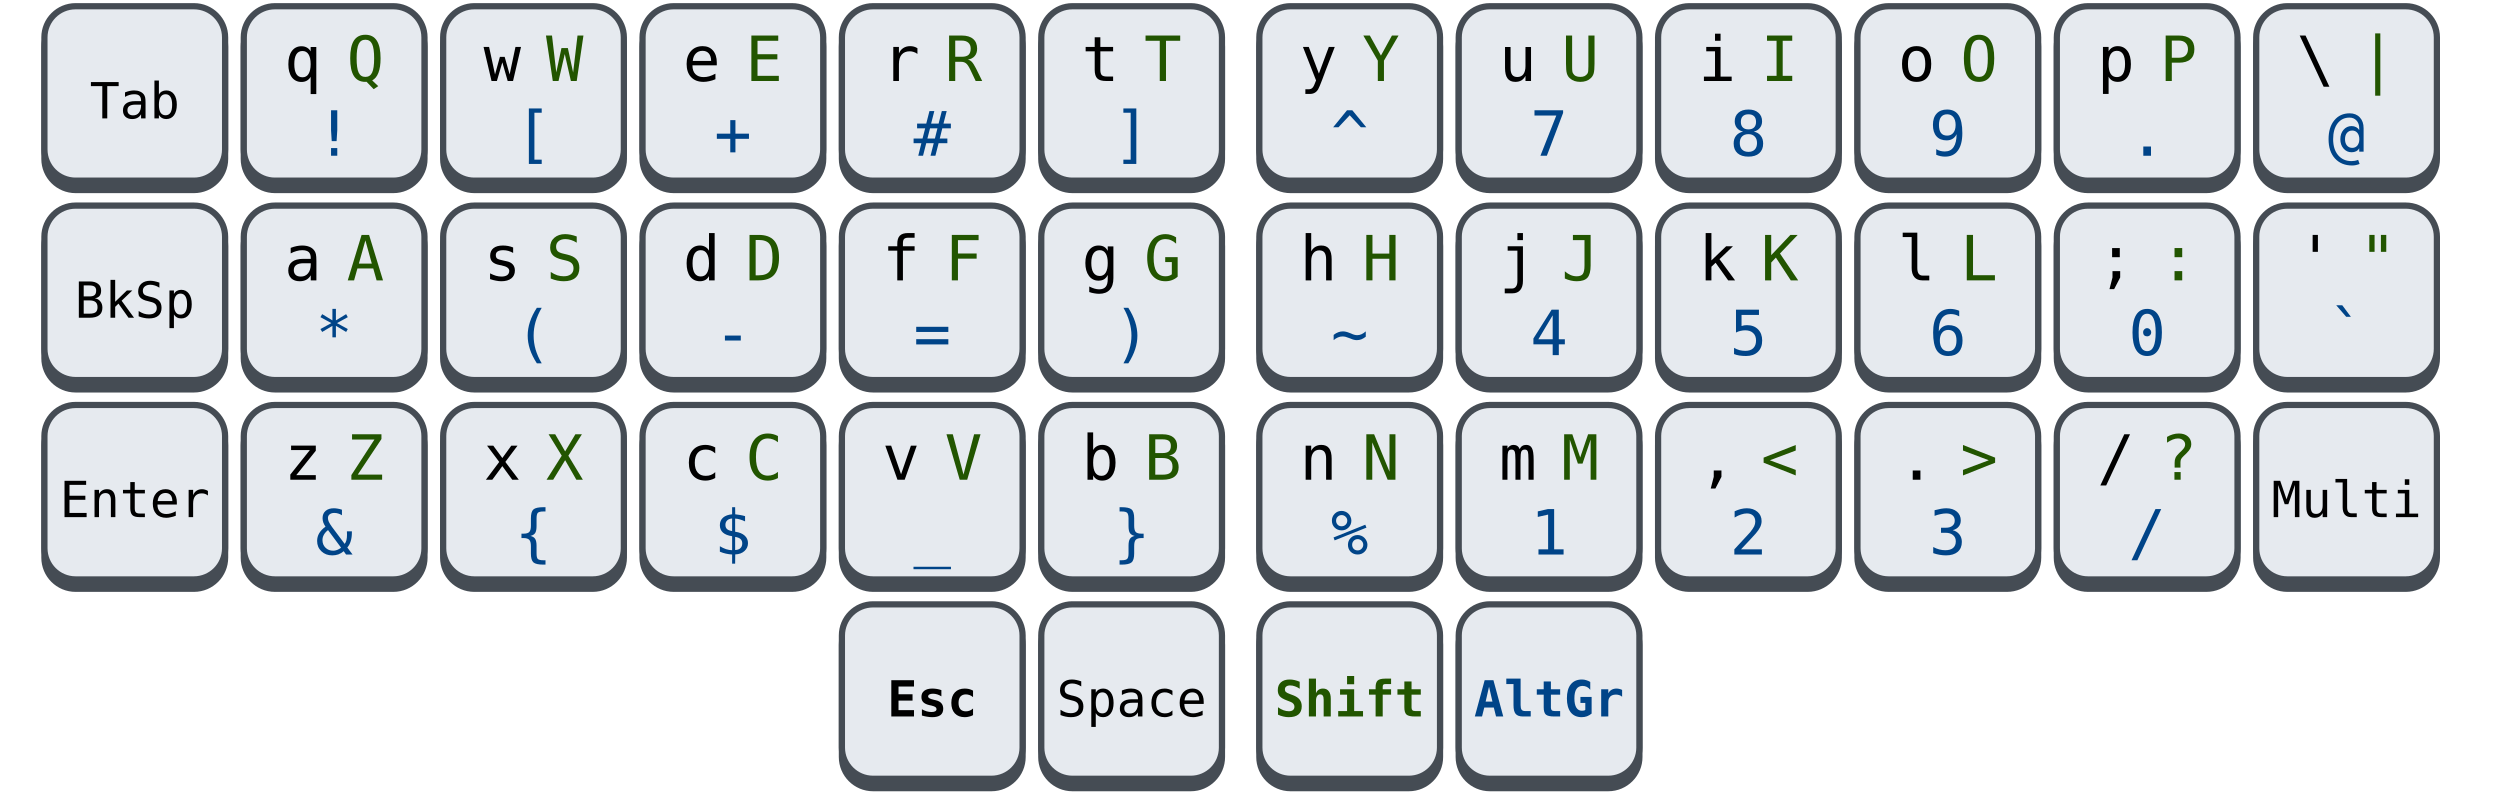
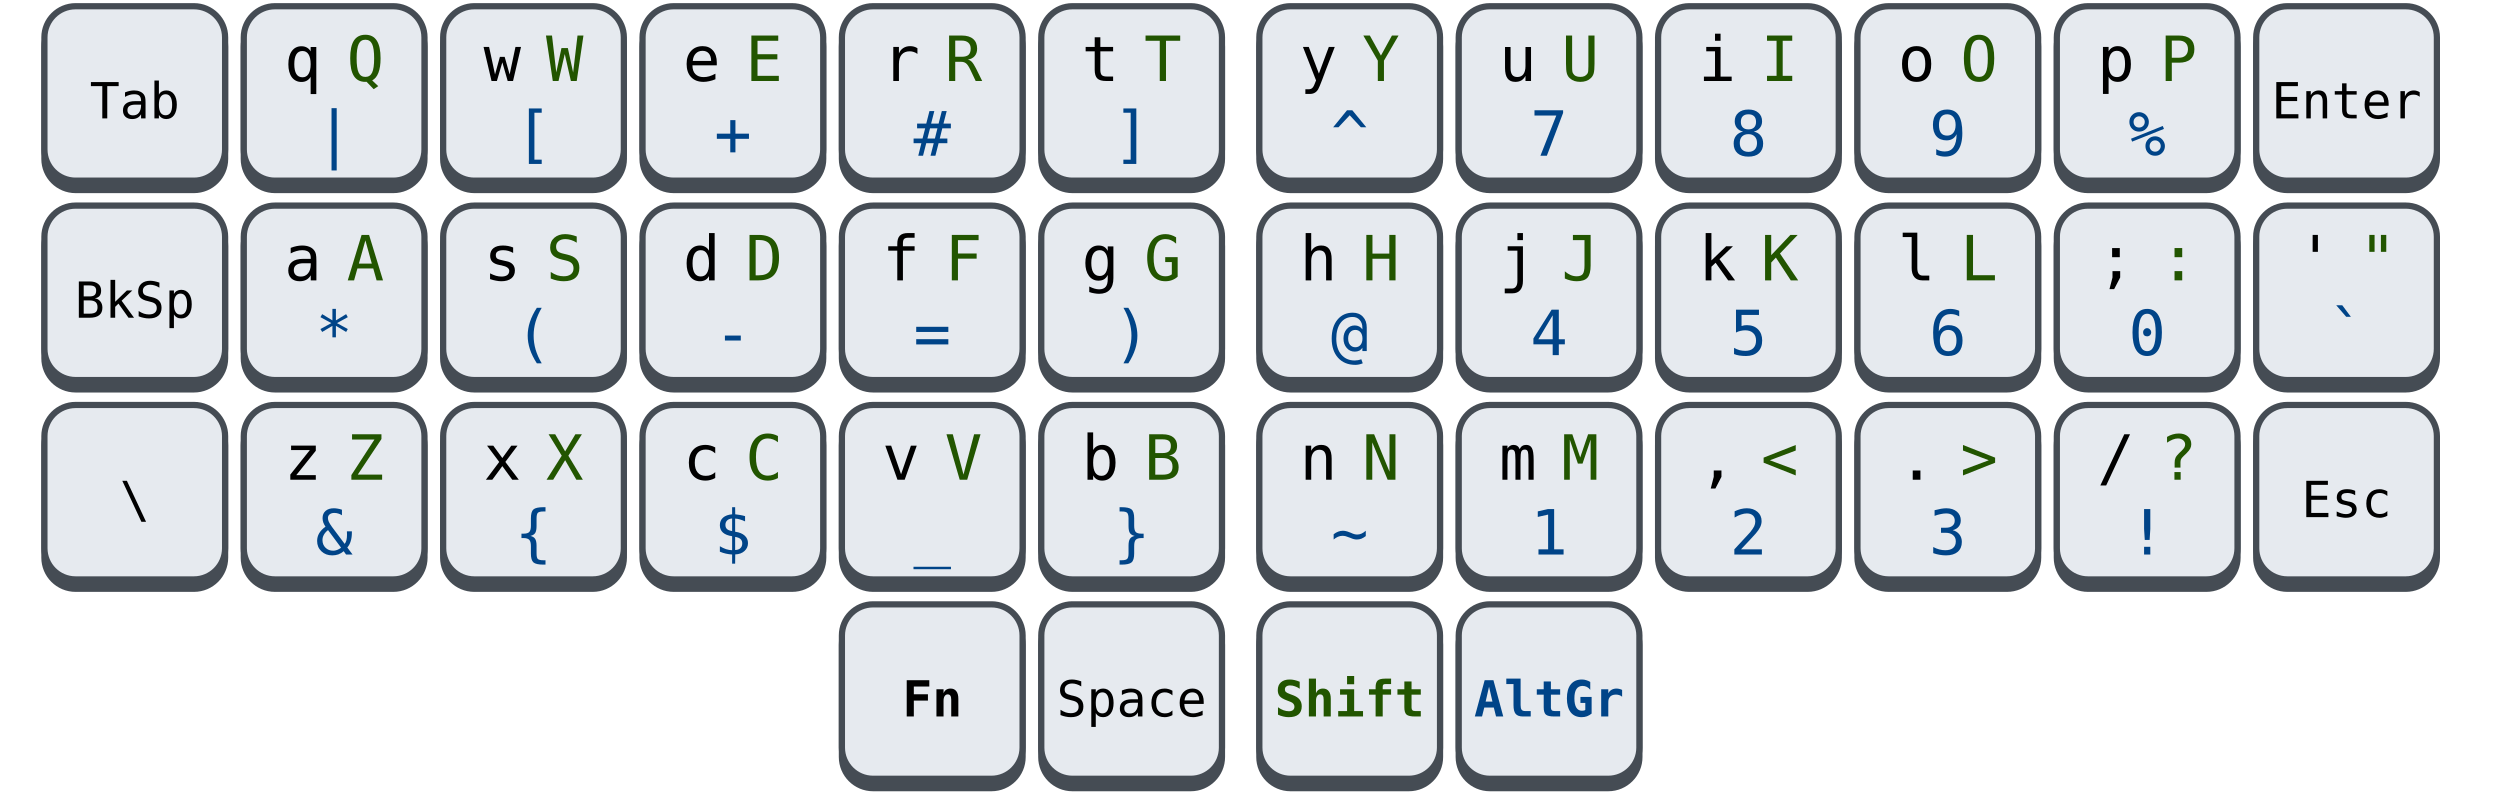
<svg xmlns="http://www.w3.org/2000/svg" width="784" height="254" version="1.1" viewBox="-1 -1 390 130">
  <defs>
    <style type="text/css">
text { font-size: 14px; text-anchor: middle; font-family: monospace; }
.mod { font-weight: bold; }
.c0 { transform: translate(15px, 0); }
.c1 { transform: translate(47px, 0); }
.c2 { transform: translate(79px, 0); }
.c3 { transform: translate(111px, 0); }
.c4 { transform: translate(143px, 0); }
.c5 { transform: translate(175px, 0); }
.r0 { transform: translate(0, 18px); }
.r1 { transform: translate(0, 50px); }
.r2 { transform: translate(0, 82px); }
.r3 { transform: translate(0, 114px); }
.tiny { font-size: 8px; }
.tiny text { font-size: 8px; }

g.kb &gt; g &gt; g &gt; text:nth-child(1) {
  font-size: 10px;
  transform: translate(-2px, -6px);
  text-anchor: end;
}
g.kb &gt; g &gt; g &gt; text:nth-child(2) {
  font-size: 10px;
  transform: translate(2px, -6px);
  text-anchor: start;
  fill: #225500;
}
g.kb &gt; g &gt; g &gt; text:nth-child(3) {
  font-size: 10px;
  fill: #004488;
  transform: translate(0px, 6px);
}
.shift {
  fill: #225500;
}
.altgr {
  fill: #004488;
}

</style>
    <g id="key">
      <rect width="29" height="28" ry="5" x="0.5" y="1.5" fill="#454C54" stroke="#454C54" stroke-width="1px" />
      <rect width="29" height="28" ry="5" x="0.5" fill="#E6EAEF" stroke="#454C54" stroke-width="1px" />
    </g>
    <g id="6x1">
      <use href="#key" x="0" y="0" />
      <use href="#key" x="32" y="0" />
      <use href="#key" x="64" y="0" />
      <use href="#key" x="96" y="0" />
      <use href="#key" x="128" y="0" />
      <use href="#key" x="160" y="0" />
    </g>
    <g id="left">
      <use href="#6x1" x="0" y="0" />
      <use href="#6x1" x="0" y="32" />
      <use href="#6x1" x="0" y="64" />
      <use href="#key" x="128" y="96" />
      <use href="#key" x="160" y="96" />
    </g>
    <g id="right">
      <use href="#6x1" x="0" y="0" />
      <use href="#6x1" x="0" y="32" />
      <use href="#6x1" x="0" y="64" />
      <use href="#key" x="0" y="96" />
      <use href="#key" x="32" y="96" />
    </g>
  </defs>
  <g class="kb" id="left-keyboard">
    <use href="#left" />
    <g class="r0">
      <text class="c0 tiny">Tab</text>
      <g class="c1">
        <text>q</text>
        <text>Q</text>
-         <text>!</text>
+         <text>|</text>
      </g>
      <g class="c2">
        <text>w</text>
        <text>W</text>
        <text>[</text>
      </g>
      <g class="c3">
        <text>e</text>
        <text>E</text>
        <text>+</text>
      </g>
      <g class="c4">
        <text>r</text>
        <text>R</text>
        <text>#</text>
      </g>
      <g class="c5">
        <text>t</text>
        <text>T</text>
        <text>]</text>
      </g>
    </g>
    <g class="r1">
      <text class="c0 tiny">BkSp</text>
      <g class="c1">
        <text>a</text>
        <text>A</text>
        <text>*</text>
      </g>
      <g class="c2">
        <text>s</text>
        <text>S</text>
        <text>(</text>
      </g>
      <g class="c3">
        <text>d</text>
        <text>D</text>
        <text>-</text>
      </g>
      <g class="c4">
        <text>f</text>
        <text>F</text>
        <text>=</text>
      </g>
      <g class="c5">
        <text>g</text>
        <text>G</text>
        <text>)</text>
      </g>
    </g>
    <g class="r2">
-       <text class="c0 tiny">Enter</text>
+       <text class="c0 tiny">\</text>
      <g class="c1">
        <text>z</text>
        <text>Z</text>
        <text>&amp;</text>
      </g>
      <g class="c2">
        <text>x</text>
        <text>X</text>
        <text>{</text>
      </g>
      <g class="c3">
        <text>c</text>
        <text>C</text>
        <text>$</text>
      </g>
      <g class="c4">
        <text>v</text>
        <text>V</text>
        <text>_</text>
      </g>
      <g class="c5">
        <text>b</text>
        <text>B</text>
        <text>}</text>
      </g>
    </g>
    <g class="r3">
-       <text class="c4 tiny mod">Esc</text>
+       <text class="c4 tiny mod">Fn</text>
      <text class="c5 tiny">Space</text>
    </g>
  </g>
  <g class="kb" id="right-keyboard" transform="translate(195, 0)">
    <use href="#right" />
    <g class="r0">
      <g class="c0">
        <text>y</text>
        <text>Y</text>
        <text>^</text>
      </g>
      <g class="c1">
        <text>u</text>
        <text>U</text>
        <text>7</text>
      </g>
      <g class="c2">
        <text>i</text>
        <text>I</text>
        <text>8</text>
      </g>
      <g class="c3">
        <text>o</text>
        <text>O</text>
        <text>9</text>
      </g>
      <g class="c4">
        <text>p</text>
        <text>P</text>
-         <text>.</text>
-       </g>
-       <g class="c5">
-         <text>\</text>
-         <text>|</text>
-         <text>@</text>
-       </g>
+         <text>%</text>
+       </g>
+       <text class="c5 tiny">Enter</text>
    </g>
    <g class="r1">
      <g class="c0">
        <text>h</text>
        <text>H</text>
-         <text>~</text>
+         <text>@</text>
      </g>
      <g class="c1">
        <text>j</text>
        <text>J</text>
        <text>4</text>
      </g>
      <g class="c2">
        <text>k</text>
        <text>K</text>
        <text>5</text>
      </g>
      <g class="c3">
        <text>l</text>
        <text>L</text>
        <text>6</text>
      </g>
      <g class="c4">
        <text>;</text>
        <text>:</text>
        <text>0</text>
      </g>
      <g class="c5">
        <text>'</text>
        <text>"</text>
        <text>`</text>
      </g>
    </g>
    <g class="r2">
      <g class="c0">
        <text>n</text>
        <text>N</text>
-         <text>%</text>
+         <text>~</text>
      </g>
      <g class="c1">
        <text>m</text>
        <text>M</text>
        <text>1</text>
      </g>
      <g class="c2">
        <text>,</text>
        <text>&lt;</text>
        <text>2</text>
      </g>
      <g class="c3">
        <text>.</text>
        <text>&gt;</text>
        <text>3</text>
      </g>
      <g class="c4">
        <text>/</text>
        <text>?</text>
-         <text>/</text>
-       </g>
-       <text class="c5 tiny">Multi</text>
+         <text>!</text>
+       </g>
+       <text class="c5 tiny">Esc</text>
    </g>
    <g class="r3">
      <text class="c0 tiny shift mod">Shift</text>
      <text class="c1 tiny altgr mod">AltGr</text>
    </g>
  </g>
</svg>
